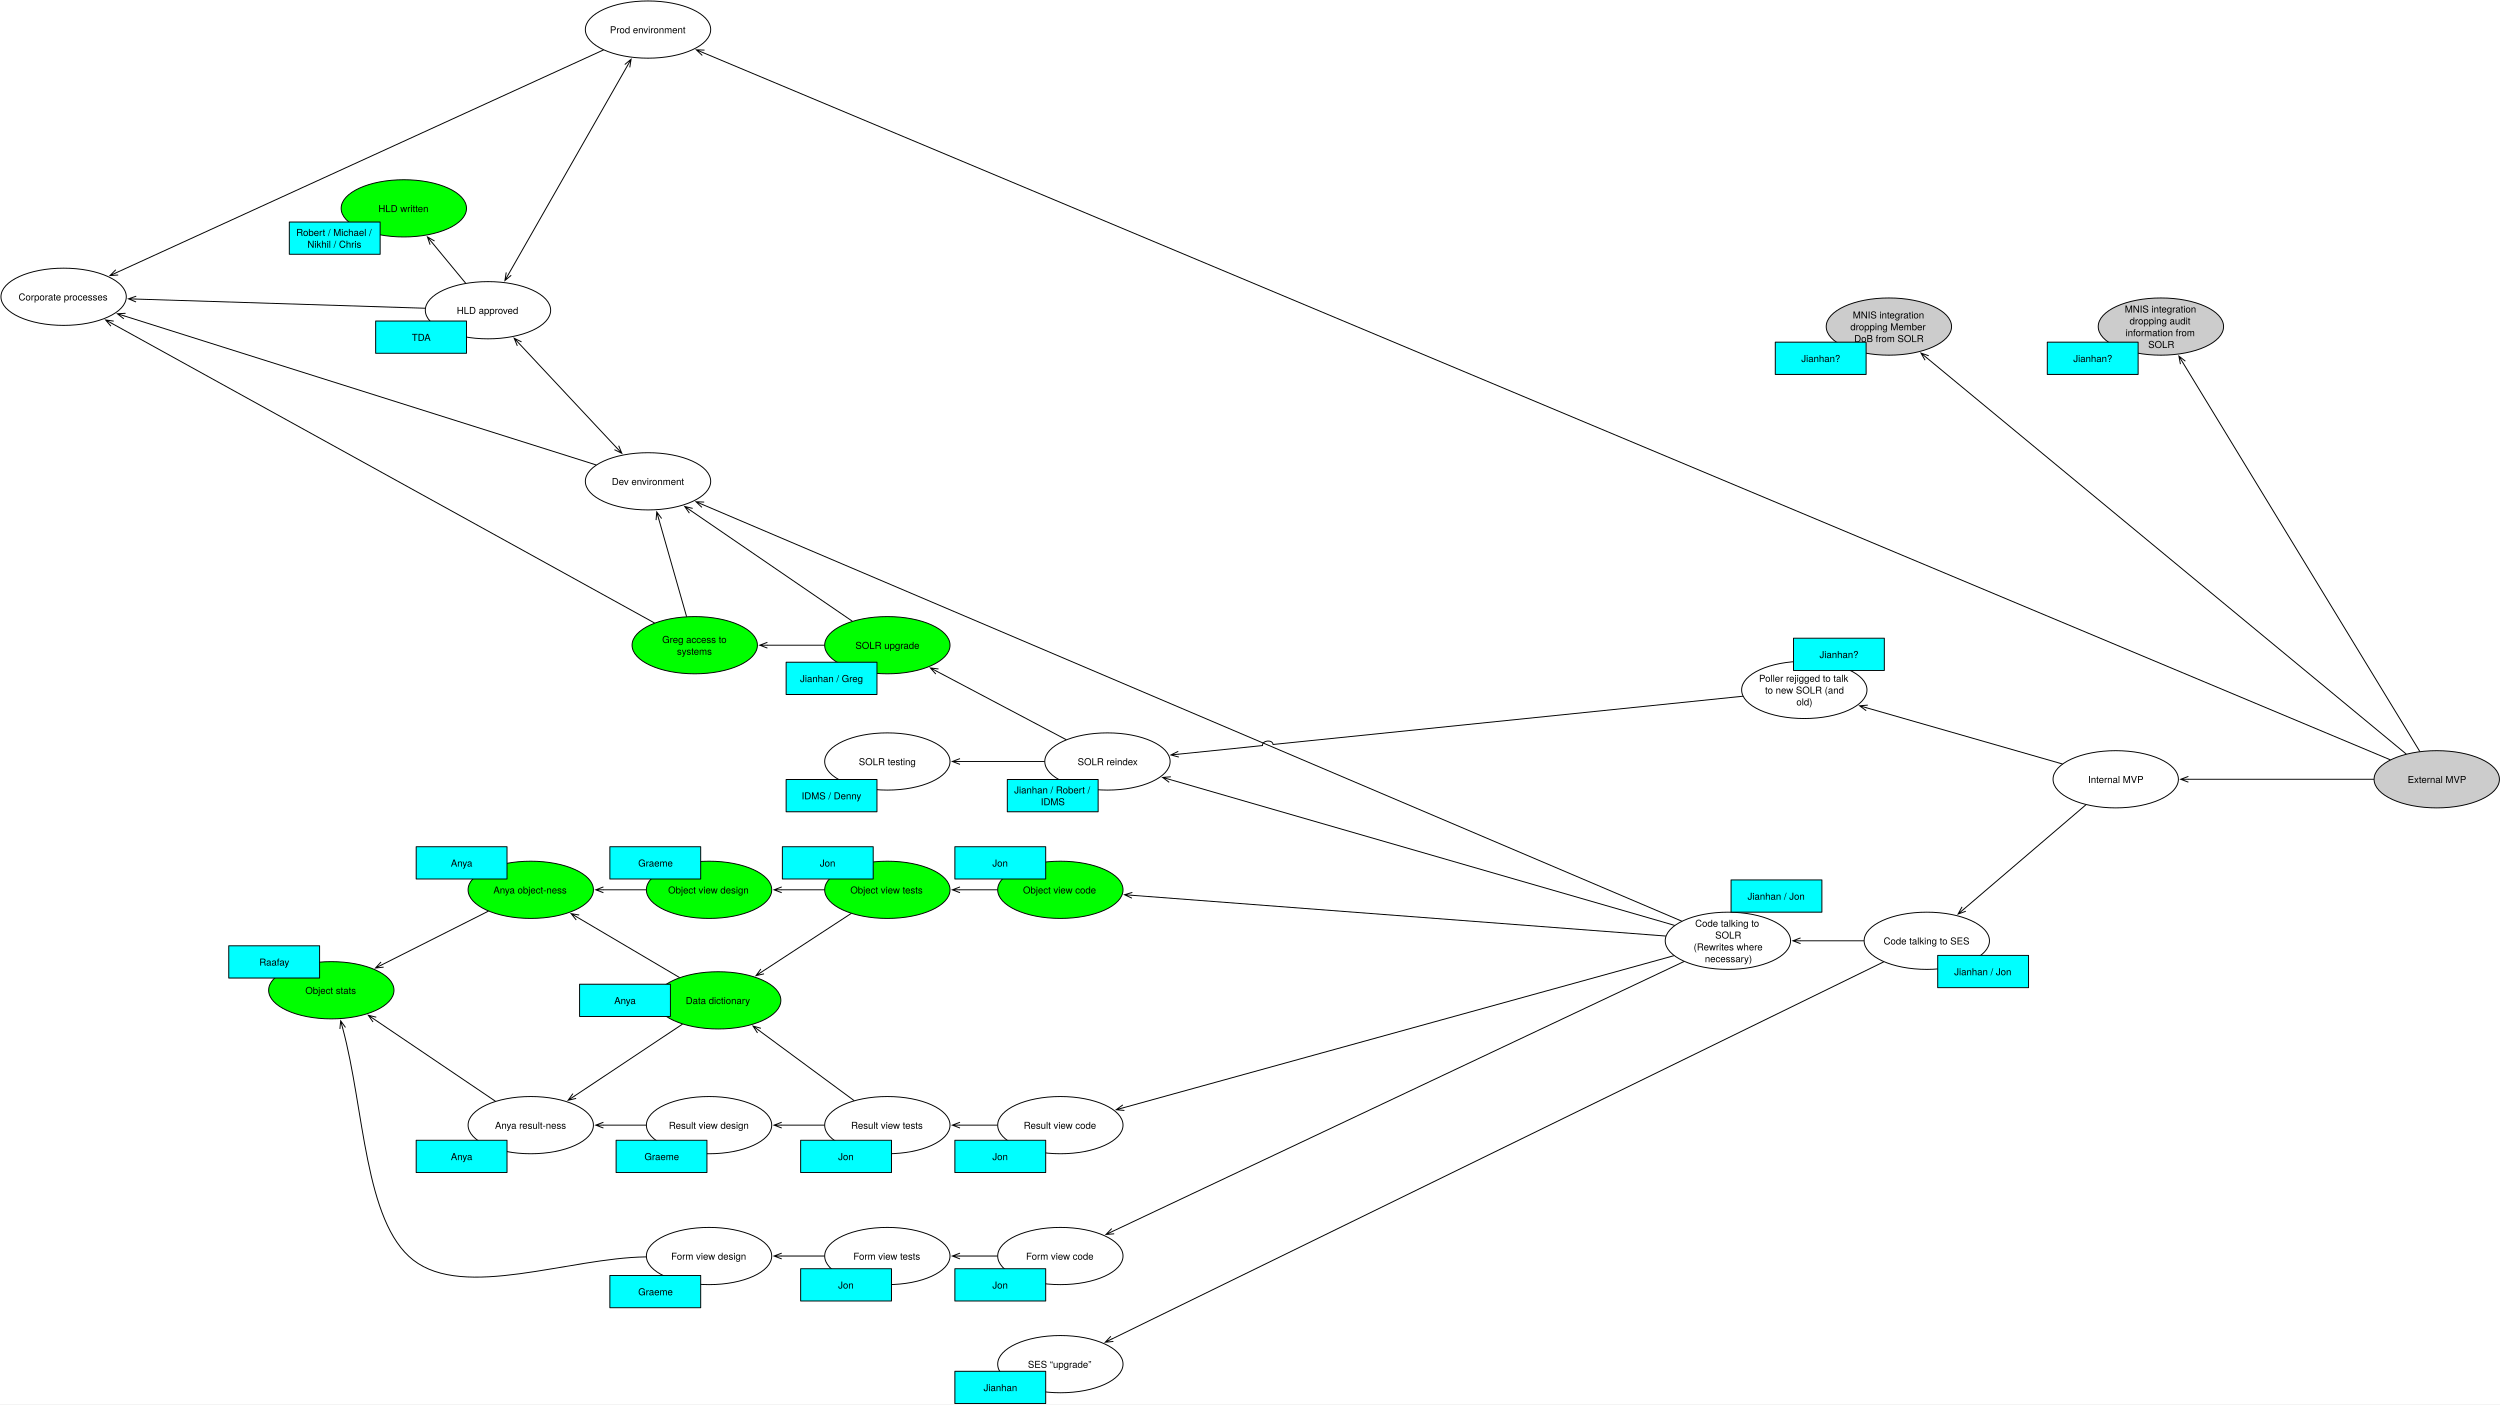
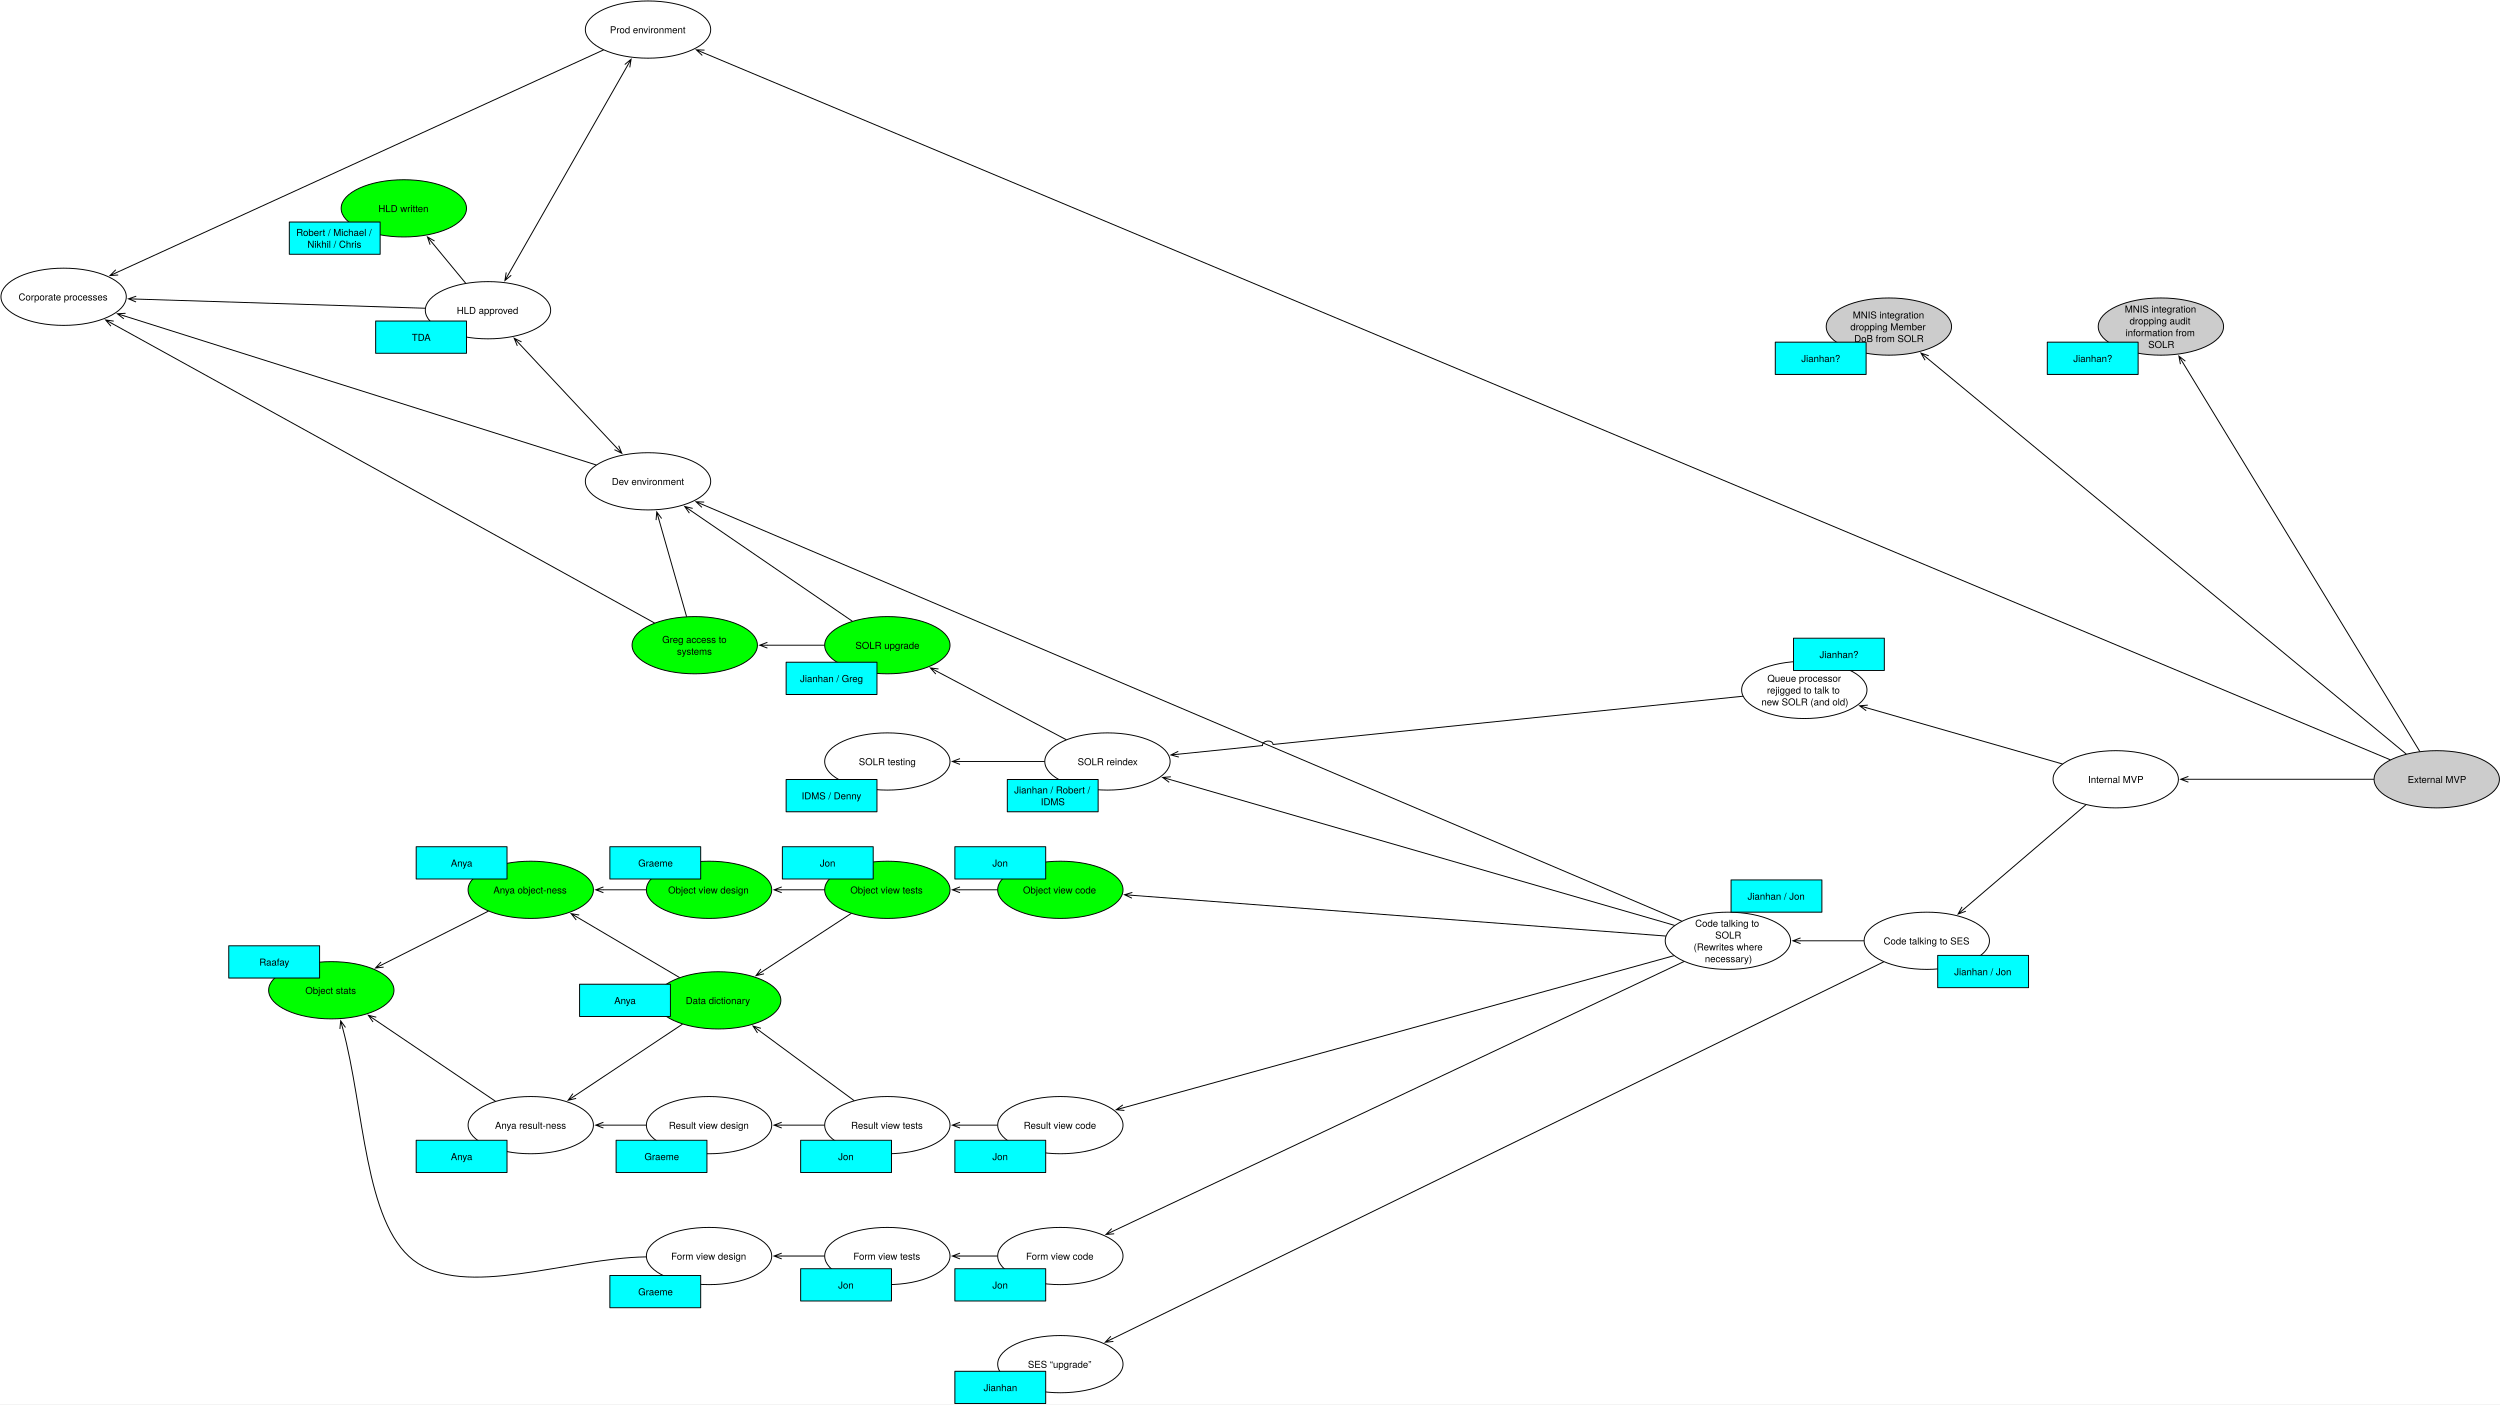
<svg xmlns="http://www.w3.org/2000/svg" version="1.1" viewBox="-69 -586 2601 1461" width="2601" height="1461">
  <defs>
    <marker orient="auto" overflow="visible" markerUnits="strokeWidth" id="StickArrow_Marker" stroke-linejoin="miter" stroke-miterlimit="10" viewBox="-1 -4 10 8" markerWidth="10" markerHeight="8" color="black">
      <g>
        <path d="M 8 0 L 0 0 M 0 -3 L 8 0 L 0 3" fill="none" stroke="currentColor" stroke-width="1" />
      </g>
    </marker>
    <marker orient="auto" overflow="visible" markerUnits="strokeWidth" id="StickArrow_Marker_2" stroke-linejoin="miter" stroke-miterlimit="10" viewBox="-9 -4 10 8" markerWidth="10" markerHeight="8" color="black">
      <g>
        <path d="M -8 0 L 0 0 M 0 3 L -8 0 L 0 -3" fill="none" stroke="currentColor" stroke-width="1" />
      </g>
    </marker>
  </defs>
  <g id="Canvas_1" stroke="none" fill="none" fill-opacity="1" stroke-opacity="1" stroke-dasharray="none">
    <rect fill="white" x="-69" y="-586" width="2601" height="1461" />
    <g id="Canvas_1_Layer_1">
      <g id="Graphic_6">
        <ellipse cx="668.697" cy="339.764" rx="65.197" ry="29.764" fill="lime" />
        <ellipse cx="668.697" cy="339.764" rx="65.197" ry="29.764" stroke="black" stroke-linecap="round" stroke-linejoin="round" stroke-width="1" />
        <text transform="translate(621.5394 333.6238)" fill="black">
          <tspan font-family="Helvetica Neue" font-size="10" fill="black" x="4.562" y="10">Object view design</tspan>
        </text>
      </g>
      <g id="Graphic_7">
        <ellipse cx="275.697" cy="444.264" rx="65.197" ry="29.764" fill="lime" />
        <ellipse cx="275.697" cy="444.264" rx="65.197" ry="29.764" stroke="black" stroke-linecap="round" stroke-linejoin="round" stroke-width="1" />
        <text transform="translate(228.5394 438.1238)" fill="black">
          <tspan font-family="Helvetica Neue" font-size="10" fill="black" x="20.112" y="10">Object stats</tspan>
        </text>
      </g>
      <g id="Graphic_8">
        <ellipse cx="483.197" cy="339.764" rx="65.197" ry="29.764" fill="lime" />
        <ellipse cx="483.197" cy="339.764" rx="65.197" ry="29.764" stroke="black" stroke-linecap="round" stroke-linejoin="round" stroke-width="1" />
        <text transform="translate(436.0394 333.6238)" fill="black">
          <tspan font-family="Helvetica Neue" font-size="10" fill="black" x="8.262" y="10">Anya object-ness</tspan>
        </text>
      </g>
      <g id="Graphic_9">
        <ellipse cx="1034.197" cy="339.764" rx="65.197" ry="29.764" fill="lime" />
        <ellipse cx="1034.197" cy="339.764" rx="65.197" ry="29.764" stroke="black" stroke-linecap="round" stroke-linejoin="round" stroke-width="1" />
        <text transform="translate(987.0394 333.6238)" fill="black">
          <tspan font-family="Helvetica Neue" font-size="10" fill="black" x="8.267" y="10">Object view code</tspan>
        </text>
      </g>
      <g id="Graphic_10">
        <ellipse cx="668.697" cy="584.597" rx="65.197" ry="29.764" fill="white" />
        <ellipse cx="668.697" cy="584.597" rx="65.197" ry="29.764" stroke="black" stroke-linecap="round" stroke-linejoin="round" stroke-width="1" />
        <text transform="translate(621.5394 578.4571)" fill="black">
          <tspan font-family="Helvetica Neue" font-size="10" fill="black" x="5.307" y="10">Result view design</tspan>
        </text>
      </g>
      <g id="Graphic_11">
        <ellipse cx="854.197" cy="85.264" rx="65.197" ry="29.764" fill="lime" />
        <ellipse cx="854.197" cy="85.264" rx="65.197" ry="29.764" stroke="black" stroke-linecap="round" stroke-linejoin="round" stroke-width="1" />
        <text transform="translate(807.0394 79.12378)" fill="black">
          <tspan font-family="Helvetica Neue" font-size="10" fill="black" x="13.907" y="10">SOLR upgrade</tspan>
        </text>
      </g>
      <g id="Graphic_12">
        <ellipse cx="1083.197" cy="206.25" rx="65.197" ry="29.764" fill="white" />
        <ellipse cx="1083.197" cy="206.25" rx="65.197" ry="29.764" stroke="black" stroke-linecap="round" stroke-linejoin="round" stroke-width="1" />
        <text transform="translate(1036.039 200.11)" fill="black">
          <tspan font-family="Helvetica Neue" font-size="10" fill="black" x="16.132" y="10">SOLR reindex</tspan>
        </text>
      </g>
      <g id="Graphic_13">
        <ellipse cx="854.197" cy="206.25" rx="65.197" ry="29.764" fill="white" />
        <ellipse cx="854.197" cy="206.25" rx="65.197" ry="29.764" stroke="black" stroke-linecap="round" stroke-linejoin="round" stroke-width="1" />
        <text transform="translate(807.0394 200.11)" fill="black">
          <tspan font-family="Helvetica Neue" font-size="10" fill="black" x="17.427" y="10">SOLR testing</tspan>
        </text>
      </g>
      <g id="Line_14">
        <line x1="438.962" y1="362.041" x2="328.774" y2="417.534" marker-end="url(#StickArrow_Marker)" stroke="black" stroke-linecap="round" stroke-linejoin="round" stroke-width="1" />
      </g>
      <g id="Line_15">
        <line x1="640.905" y1="479.593" x2="528.729" y2="554.281" marker-end="url(#StickArrow_Marker)" stroke="black" stroke-linecap="round" stroke-linejoin="round" stroke-width="1" />
      </g>
      <g id="Graphic_16">
        <ellipse cx="854.197" cy="339.764" rx="65.197" ry="29.764" fill="lime" />
        <ellipse cx="854.197" cy="339.764" rx="65.197" ry="29.764" stroke="black" stroke-linecap="round" stroke-linejoin="round" stroke-width="1" />
        <text transform="translate(807.0394 333.6238)" fill="black">
          <tspan font-family="Helvetica Neue" font-size="10" fill="black" x="8.637" y="10">Object view tests</tspan>
        </text>
      </g>
      <g id="Line_17">
        <line x1="788.5" y1="339.764" x2="744.294" y2="339.764" marker-end="url(#StickArrow_Marker)" stroke="black" stroke-linecap="round" stroke-linejoin="round" stroke-width="1" />
      </g>
      <g id="Line_18">
        <line x1="968.5" y1="339.764" x2="929.794" y2="339.764" marker-end="url(#StickArrow_Marker)" stroke="black" stroke-linecap="round" stroke-linejoin="round" stroke-width="1" />
      </g>
      <g id="Graphic_19">
        <ellipse cx="483.197" cy="584.597" rx="65.197" ry="29.764" fill="white" />
        <ellipse cx="483.197" cy="584.597" rx="65.197" ry="29.764" stroke="black" stroke-linecap="round" stroke-linejoin="round" stroke-width="1" />
        <text transform="translate(436.0394 578.4571)" fill="black">
          <tspan font-family="Helvetica Neue" font-size="10" fill="black" x="9.927" y="10">Anya result-ness</tspan>
        </text>
      </g>
      <g id="Line_20">
        <line x1="446.299" y1="559.643" x2="320.795" y2="474.764" marker-end="url(#StickArrow_Marker)" stroke="black" stroke-linecap="round" stroke-linejoin="round" stroke-width="1" />
      </g>
      <g id="Line_21">
        <line x1="603" y1="584.597" x2="558.794" y2="584.597" marker-end="url(#StickArrow_Marker)" stroke="black" stroke-linecap="round" stroke-linejoin="round" stroke-width="1" />
      </g>
      <g id="Graphic_22">
        <ellipse cx="854.197" cy="584.597" rx="65.197" ry="29.764" fill="white" />
        <ellipse cx="854.197" cy="584.597" rx="65.197" ry="29.764" stroke="black" stroke-linecap="round" stroke-linejoin="round" stroke-width="1" />
        <text transform="translate(807.0394 578.4571)" fill="black">
          <tspan font-family="Helvetica Neue" font-size="10" fill="black" x="9.382" y="10">Result view tests</tspan>
        </text>
      </g>
      <g id="Line_23">
        <line x1="788.5" y1="584.597" x2="744.294" y2="584.597" marker-end="url(#StickArrow_Marker)" stroke="black" stroke-linecap="round" stroke-linejoin="round" stroke-width="1" />
      </g>
      <g id="Line_24">
        <line x1="968.5" y1="584.597" x2="929.794" y2="584.597" marker-end="url(#StickArrow_Marker)" stroke="black" stroke-linecap="round" stroke-linejoin="round" stroke-width="1" />
      </g>
      <g id="Line_26">
        <line x1="1017.5" y1="206.25" x2="929.794" y2="206.25" marker-end="url(#StickArrow_Marker)" stroke="black" stroke-linecap="round" stroke-linejoin="round" stroke-width="1" />
      </g>
      <g id="Line_27">
        <line x1="1040.126" y1="183.495" x2="906.021" y2="112.644" marker-end="url(#StickArrow_Marker)" stroke="black" stroke-linecap="round" stroke-linejoin="round" stroke-width="1" />
      </g>
      <g id="Graphic_28">
        <ellipse cx="1728.697" cy="392.791" rx="65.197" ry="29.764" fill="white" />
        <ellipse cx="1728.697" cy="392.791" rx="65.197" ry="29.764" stroke="black" stroke-linecap="round" stroke-linejoin="round" stroke-width="1" />
        <text transform="translate(1681.539 368.2313)" fill="black">
          <tspan font-family="Helvetica Neue" font-size="10" fill="black" x="13.077" y="10">Code talking to </tspan>
          <tspan font-family="Helvetica Neue" font-size="10" fill="black" x="33.912" y="22.28">SOLR</tspan>
          <tspan font-family="Helvetica Neue" font-size="10" fill="black" x="11.522" y="34.56">(Rewrites where </tspan>
          <tspan font-family="Helvetica Neue" font-size="10" fill="black" x="23.177" y="46.84">necessary)</tspan>
        </text>
      </g>
      <g id="Line_29">
        <line x1="1673.117" y1="376.73" x2="1148.287" y2="225.06" marker-end="url(#StickArrow_Marker)" stroke="black" stroke-linecap="round" stroke-linejoin="round" stroke-width="1" />
      </g>
      <g id="Graphic_30">
        <ellipse cx="1034.197" cy="584.597" rx="65.197" ry="29.764" fill="white" />
        <ellipse cx="1034.197" cy="584.597" rx="65.197" ry="29.764" stroke="black" stroke-linecap="round" stroke-linejoin="round" stroke-width="1" />
        <text transform="translate(987.0394 578.4571)" fill="black">
          <tspan font-family="Helvetica Neue" font-size="10" fill="black" x="9.012" y="10">Result view code</tspan>
        </text>
      </g>
      <g id="Line_31">
        <line x1="1663.89" y1="387.843" x2="1108.875" y2="345.466" marker-end="url(#StickArrow_Marker)" stroke="black" stroke-linecap="round" stroke-linejoin="round" stroke-width="1" />
      </g>
      <g id="Line_32">
        <line x1="1672.418" y1="408.334" x2="1100.018" y2="566.419" marker-end="url(#StickArrow_Marker)" stroke="black" stroke-linecap="round" stroke-linejoin="round" stroke-width="1" />
      </g>
      <g id="Graphic_35">
        <ellipse cx="668.697" cy="720.764" rx="65.197" ry="29.764" fill="white" />
        <ellipse cx="668.697" cy="720.764" rx="65.197" ry="29.764" stroke="black" stroke-linecap="round" stroke-linejoin="round" stroke-width="1" />
        <text transform="translate(621.5394 714.6238)" fill="black">
          <tspan font-family="Helvetica Neue" font-size="10" fill="black" x="7.712" y="10">Form view design</tspan>
        </text>
      </g>
      <g id="Graphic_34">
        <ellipse cx="854.197" cy="720.764" rx="65.197" ry="29.764" fill="white" />
        <ellipse cx="854.197" cy="720.764" rx="65.197" ry="29.764" stroke="black" stroke-linecap="round" stroke-linejoin="round" stroke-width="1" />
        <text transform="translate(807.0394 714.6238)" fill="black">
          <tspan font-family="Helvetica Neue" font-size="10" fill="black" x="11.787" y="10">Form view tests</tspan>
        </text>
      </g>
      <g id="Graphic_33">
        <ellipse cx="1034.197" cy="720.764" rx="65.197" ry="29.764" fill="white" />
        <ellipse cx="1034.197" cy="720.764" rx="65.197" ry="29.764" stroke="black" stroke-linecap="round" stroke-linejoin="round" stroke-width="1" />
        <text transform="translate(987.0394 714.6238)" fill="black">
          <tspan font-family="Helvetica Neue" font-size="10" fill="black" x="11.417" y="10">Form view code</tspan>
        </text>
      </g>
      <g id="Line_36">
        <line x1="968.5" y1="720.764" x2="929.794" y2="720.764" marker-end="url(#StickArrow_Marker)" stroke="black" stroke-linecap="round" stroke-linejoin="round" stroke-width="1" />
      </g>
      <g id="Line_37">
        <line x1="788.5" y1="720.764" x2="744.294" y2="720.764" marker-end="url(#StickArrow_Marker)" stroke="black" stroke-linecap="round" stroke-linejoin="round" stroke-width="1" />
      </g>
      <g id="Line_38">
        <line x1="1682.93" y1="414.404" x2="1088.915" y2="694.923" marker-end="url(#StickArrow_Marker)" stroke="black" stroke-linecap="round" stroke-linejoin="round" stroke-width="1" />
      </g>
      <g id="Line_39">
        <line x1="1680.542" y1="372.302" x2="662.461" y2="-60.871" marker-end="url(#StickArrow_Marker)" stroke="black" stroke-linecap="round" stroke-linejoin="round" stroke-width="1" />
      </g>
      <g id="Graphic_40">
        <ellipse cx="1034.197" cy="833.264" rx="65.197" ry="29.764" fill="white" />
        <ellipse cx="1034.197" cy="833.264" rx="65.197" ry="29.764" stroke="black" stroke-linecap="round" stroke-linejoin="round" stroke-width="1" />
        <text transform="translate(987.0394 827.1238)" fill="black">
          <tspan font-family="Helvetica Neue" font-size="10" fill="black" x="13.357" y="10">SES “upgrade”</tspan>
        </text>
      </g>
      <g id="Graphic_41">
        <ellipse cx="1935.644" cy="392.791" rx="65.197" ry="29.764" fill="white" />
        <ellipse cx="1935.644" cy="392.791" rx="65.197" ry="29.764" stroke="black" stroke-linecap="round" stroke-linejoin="round" stroke-width="1" />
        <text transform="translate(1888.486 386.6513)" fill="black">
          <tspan font-family="Helvetica Neue" font-size="10" fill="black" x="2.152" y="10">Code talking to SES</tspan>
        </text>
      </g>
      <g id="Line_42">
        <line x1="1869.947" y1="392.791" x2="1804.294" y2="392.791" marker-end="url(#StickArrow_Marker)" stroke="black" stroke-linecap="round" stroke-linejoin="round" stroke-width="1" />
      </g>
      <g id="Line_43">
        <line x1="1890.685" y1="414.76" x2="1088.051" y2="806.949" marker-end="url(#StickArrow_Marker)" stroke="black" stroke-linecap="round" stroke-linejoin="round" stroke-width="1" />
      </g>
      <g id="Graphic_44">
        <ellipse cx="438.697" cy="-263.236" rx="65.197" ry="29.764" fill="white" />
        <ellipse cx="438.697" cy="-263.236" rx="65.197" ry="29.764" stroke="black" stroke-linecap="round" stroke-linejoin="round" stroke-width="1" />
        <text transform="translate(391.5394 -269.3762)" fill="black">
          <tspan font-family="Helvetica Neue" font-size="10" fill="black" x="14.647" y="10">HLD approved</tspan>
        </text>
      </g>
      <g id="Line_46">
        <line x1="2417.709" y1="204.441" x2="662.815" y2="-531.087" marker-end="url(#StickArrow_Marker)" stroke="black" stroke-linecap="round" stroke-linejoin="round" stroke-width="1" />
      </g>
      <g id="Graphic_47">
        <ellipse cx="-2.803" cy="-277.236" rx="65.197" ry="29.764" fill="white" />
        <ellipse cx="-2.803" cy="-277.236" rx="65.197" ry="29.764" stroke="black" stroke-linecap="round" stroke-linejoin="round" stroke-width="1" />
        <text transform="translate(-49.96063 -283.3762)" fill="black">
          <tspan font-family="Helvetica Neue" font-size="10" fill="black" x=".212" y="10">Corporate processes</tspan>
        </text>
      </g>
      <g id="Line_48">
        <line x1="415.37" y1="-291.478" x2="380.775" y2="-333.361" marker-end="url(#StickArrow_Marker)" stroke="black" stroke-linecap="round" stroke-linejoin="round" stroke-width="1" />
      </g>
      <g id="Graphic_50">
        <ellipse cx="1808.197" cy="131.791" rx="65.197" ry="29.764" fill="white" />
        <ellipse cx="1808.197" cy="131.791" rx="65.197" ry="29.764" stroke="black" stroke-linecap="round" stroke-linejoin="round" stroke-width="1" />
        <text transform="translate(1761.039 113.3713)" fill="black">
-           <tspan font-family="Helvetica Neue" font-size="10" fill="black" x=".027" y="10">Poller rejigged to talk </tspan>
-           <tspan font-family="Helvetica Neue" font-size="10" fill="black" x="6.317" y="22.28">to new SOLR (and </tspan>
-           <tspan font-family="Helvetica Neue" font-size="10" fill="black" x="38.917" y="34.56">old)</tspan>
+           <tspan font-family="Helvetica Neue" font-size="10" fill="black" x="8.722" y="10">Queue processor  </tspan>
+           <tspan font-family="Helvetica Neue" font-size="10" fill="black" x="8.262" y="22.28">rejigged to talk to </tspan>
+           <tspan font-family="Helvetica Neue" font-size="10" fill="black" x="2.522" y="34.56">new SOLR (and old)</tspan>
        </text>
      </g>
      <g id="Line_51">
        <path d="M 1744.084 138.376 L 1255.479 188.556 C 1254.917 183.085 1243.974 184.209 1244.536 189.68 L 1157.158 198.654" marker-end="url(#StickArrow_Marker)" stroke="black" stroke-linecap="round" stroke-linejoin="round" stroke-width="1" />
      </g>
      <g id="Graphic_52">
        <ellipse cx="2132.197" cy="224.764" rx="65.197" ry="29.764" fill="white" />
        <ellipse cx="2132.197" cy="224.764" rx="65.197" ry="29.764" stroke="black" stroke-linecap="round" stroke-linejoin="round" stroke-width="1" />
        <text transform="translate(2085.039 218.6238)" fill="black">
          <tspan font-family="Helvetica Neue" font-size="10" fill="black" x="18.452" y="10">Internal MVP</tspan>
        </text>
      </g>
      <g id="Line_53">
        <line x1="2101.097" y1="251.35" x2="1974.269" y2="359.772" marker-end="url(#StickArrow_Marker)" stroke="black" stroke-linecap="round" stroke-linejoin="round" stroke-width="1" />
      </g>
      <g id="Line_54">
        <line x1="2076.506" y1="208.783" x2="1873.404" y2="150.503" marker-end="url(#StickArrow_Marker)" stroke="black" stroke-linecap="round" stroke-linejoin="round" stroke-width="1" />
      </g>
      <g id="Graphic_72">
        <ellipse cx="2466.197" cy="224.764" rx="65.197" ry="29.764" fill="#ccc" />
        <ellipse cx="2466.197" cy="224.764" rx="65.197" ry="29.764" stroke="black" stroke-linecap="round" stroke-linejoin="round" stroke-width="1" />
        <text transform="translate(2419.039 218.6238)" fill="black">
          <tspan font-family="Helvetica Neue" font-size="10" fill="black" x="16.882" y="10">External MVP</tspan>
        </text>
      </g>
      <g id="Line_73">
        <line x1="2400.5" y1="224.764" x2="2207.794" y2="224.764" marker-end="url(#StickArrow_Marker)" stroke="black" stroke-linecap="round" stroke-linejoin="round" stroke-width="1" />
      </g>
      <g id="Line_74">
        <path d="M 603.029 721.668 C 522.361 722.779 414.033 766.236 361 725 C 309.943 685.3 310.108 567.076 287.529 483.737" marker-end="url(#StickArrow_Marker)" stroke="black" stroke-linecap="round" stroke-linejoin="round" stroke-width="1" />
      </g>
      <g id="Line_75">
        <line x1="816.432" y1="364.44" x2="724.25" y2="424.672" marker-end="url(#StickArrow_Marker)" stroke="black" stroke-linecap="round" stroke-linejoin="round" stroke-width="1" />
      </g>
      <g id="Line_76">
        <line x1="819.478" y1="558.985" x2="720.883" y2="486.253" marker-end="url(#StickArrow_Marker)" stroke="black" stroke-linecap="round" stroke-linejoin="round" stroke-width="1" />
      </g>
      <g id="Graphic_77">
        <ellipse cx="1896.197" cy="-246.236" rx="65.197" ry="29.764" fill="#ccc" />
        <ellipse cx="1896.197" cy="-246.236" rx="65.197" ry="29.764" stroke="black" stroke-linecap="round" stroke-linejoin="round" stroke-width="1" />
        <text transform="translate(1849.039 -264.6562)" fill="black">
          <tspan font-family="Helvetica Neue" font-size="10" fill="black" x="9.562" y="10">MNIS integration </tspan>
          <tspan font-family="Helvetica Neue" font-size="10" fill="black" x="7.047" y="22.28">dropping Member </tspan>
          <tspan font-family="Helvetica Neue" font-size="10" fill="black" x="11.127" y="34.56">DoB from SOLR</tspan>
        </text>
      </g>
      <g id="Line_78">
        <line x1="2434.275" y1="198.386" x2="1935.75" y2="-213.553" marker-end="url(#StickArrow_Marker)" stroke="black" stroke-linecap="round" stroke-linejoin="round" stroke-width="1" />
      </g>
      <g id="Line_84">
        <line x1="817.611" y1="60.212" x2="649.951" y2="-54.591" marker-end="url(#StickArrow_Marker)" stroke="black" stroke-linecap="round" stroke-linejoin="round" stroke-width="1" />
      </g>
      <g id="Graphic_85">
        <ellipse cx="605.197" cy="-85.236" rx="65.197" ry="29.764" fill="white" />
        <ellipse cx="605.197" cy="-85.236" rx="65.197" ry="29.764" stroke="black" stroke-linecap="round" stroke-linejoin="round" stroke-width="1" />
        <text transform="translate(558.0394 -91.37622)" fill="black">
          <tspan font-family="Helvetica Neue" font-size="10" fill="black" x="9.457" y="10">Dev environment</tspan>
        </text>
      </g>
      <g id="Line_86">
        <line x1="471.412" y1="-228.261" x2="572.481" y2="-120.211" marker-end="url(#StickArrow_Marker)" marker-start="url(#StickArrow_Marker_2)" stroke="black" stroke-linecap="round" stroke-linejoin="round" stroke-width="1" />
      </g>
      <g id="Graphic_87">
        <ellipse cx="678.197" cy="454.764" rx="65.197" ry="29.764" fill="lime" />
        <ellipse cx="678.197" cy="454.764" rx="65.197" ry="29.764" stroke="black" stroke-linecap="round" stroke-linejoin="round" stroke-width="1" />
        <text transform="translate(631.0394 448.6238)" fill="black">
          <tspan font-family="Helvetica Neue" font-size="10" fill="black" x="13.357" y="10">Data dictionary</tspan>
        </text>
      </g>
      <g id="Line_88">
        <line x1="603" y1="339.764" x2="558.794" y2="339.764" marker-end="url(#StickArrow_Marker)" stroke="black" stroke-linecap="round" stroke-linejoin="round" stroke-width="1" />
      </g>
      <g id="Line_90">
        <line x1="637.853" y1="430.971" x2="532.068" y2="368.585" marker-end="url(#StickArrow_Marker)" stroke="black" stroke-linecap="round" stroke-linejoin="round" stroke-width="1" />
      </g>
      <g id="Graphic_91">
        <ellipse cx="351.144" cy="-369.236" rx="65.197" ry="29.764" fill="lime" />
        <ellipse cx="351.144" cy="-369.236" rx="65.197" ry="29.764" stroke="black" stroke-linecap="round" stroke-linejoin="round" stroke-width="1" />
        <text transform="translate(303.9862 -375.3762)" fill="black">
          <tspan font-family="Helvetica Neue" font-size="10" fill="black" x="20.677" y="10">HLD written</tspan>
        </text>
      </g>
      <g id="Line_92">
        <line x1="373.156" y1="-265.315" x2="72.633" y2="-274.844" marker-end="url(#StickArrow_Marker)" stroke="black" stroke-linecap="round" stroke-linejoin="round" stroke-width="1" />
      </g>
      <g id="Graphic_94">
        <ellipse cx="653.803" cy="85.264" rx="65.197" ry="29.764" fill="lime" />
        <ellipse cx="653.803" cy="85.264" rx="65.197" ry="29.764" stroke="black" stroke-linecap="round" stroke-linejoin="round" stroke-width="1" />
        <text transform="translate(606.6457 72.98378)" fill="black">
          <tspan font-family="Helvetica Neue" font-size="10" fill="black" x="13.267" y="10">Greg access to </tspan>
          <tspan font-family="Helvetica Neue" font-size="10" fill="black" x="28.632" y="22.28">systems</tspan>
        </text>
      </g>
      <g id="Line_95">
        <line x1="611.815" y1="62.083" x2="47.852" y2="-249.271" marker-end="url(#StickArrow_Marker)" stroke="black" stroke-linecap="round" stroke-linejoin="round" stroke-width="1" />
      </g>
      <g id="Line_96">
        <line x1="788.5" y1="85.264" x2="729.4" y2="85.264" marker-end="url(#StickArrow_Marker)" stroke="black" stroke-linecap="round" stroke-linejoin="round" stroke-width="1" />
      </g>
      <g id="Line_97">
        <line x1="645.251" y1="55.267" x2="616.463" y2="-45.718" marker-end="url(#StickArrow_Marker)" stroke="black" stroke-linecap="round" stroke-linejoin="round" stroke-width="1" />
      </g>
      <g id="Graphic_98">
        <rect x="232" y="-355" width="94.5" height="33.555" fill="aqua" />
        <rect x="232" y="-355" width="94.5" height="33.555" stroke="black" stroke-linecap="round" stroke-linejoin="round" stroke-width="1" />
        <text transform="translate(237 -350.5024)" fill="black">
          <tspan font-family="Helvetica Neue" font-size="10" fill="black" x="2.155" y="10">Robert / Michael / </tspan>
          <tspan font-family="Helvetica Neue" font-size="10" fill="black" x="13.825" y="22.28">Nikhil / Chris</tspan>
        </text>
      </g>
      <g id="Graphic_101">
        <ellipse cx="605.197" cy="-555.236" rx="65.197" ry="29.764" fill="white" />
        <ellipse cx="605.197" cy="-555.236" rx="65.197" ry="29.764" stroke="black" stroke-linecap="round" stroke-linejoin="round" stroke-width="1" />
        <text transform="translate(558.0394 -561.3762)" fill="black">
          <tspan font-family="Helvetica Neue" font-size="10" fill="black" x="7.512" y="10">Prod environment</tspan>
        </text>
      </g>
      <g id="Line_102">
        <line x1="460.275" y1="-301.079" x2="583.619" y2="-517.393" marker-end="url(#StickArrow_Marker)" marker-start="url(#StickArrow_Marker_2)" stroke="black" stroke-linecap="round" stroke-linejoin="round" stroke-width="1" />
      </g>
      <g id="Line_105">
        <line x1="558.677" y1="-533.966" x2="52.72" y2="-302.623" marker-end="url(#StickArrow_Marker)" stroke="black" stroke-linecap="round" stroke-linejoin="round" stroke-width="1" />
      </g>
      <g id="Line_106">
        <line x1="551.092" y1="-102.322" x2="60.742" y2="-257.169" marker-end="url(#StickArrow_Marker)" stroke="black" stroke-linecap="round" stroke-linejoin="round" stroke-width="1" />
      </g>
      <g id="Graphic_108">
        <rect x="321.841" y="-252" width="94.5" height="33.555" fill="aqua" />
        <rect x="321.841" y="-252" width="94.5" height="33.555" stroke="black" stroke-linecap="round" stroke-linejoin="round" stroke-width="1" />
        <text transform="translate(326.8406 -241.3624)" fill="black">
          <tspan font-family="Helvetica Neue" font-size="10" fill="black" x="32.62" y="10">TDA</tspan>
        </text>
      </g>
      <g id="Graphic_109">
        <rect x="748.894" y="103" width="94.5" height="33.555" fill="aqua" />
        <rect x="748.894" y="103" width="94.5" height="33.555" stroke="black" stroke-linecap="round" stroke-linejoin="round" stroke-width="1" />
        <text transform="translate(753.8937 113.6376)" fill="black">
          <tspan font-family="Helvetica Neue" font-size="10" fill="black" x="9.465" y="10">Jianhan / Greg</tspan>
        </text>
      </g>
      <g id="Graphic_110">
        <rect x="748.894" y="225" width="94.5" height="33.555" fill="aqua" />
        <rect x="748.894" y="225" width="94.5" height="33.555" stroke="black" stroke-linecap="round" stroke-linejoin="round" stroke-width="1" />
        <text transform="translate(753.8937 235.6376)" fill="black">
          <tspan font-family="Helvetica Neue" font-size="10" fill="black" x="11.13" y="10">IDMS / Denny</tspan>
        </text>
      </g>
      <g id="Graphic_111">
        <rect x="979" y="225" width="94.5" height="33.555" fill="aqua" />
        <rect x="979" y="225" width="94.5" height="33.555" stroke="black" stroke-linecap="round" stroke-linejoin="round" stroke-width="1" />
        <text transform="translate(984 229.4976)" fill="black">
          <tspan font-family="Helvetica Neue" font-size="10" fill="black" x="2.15" y="10">Jianhan / Robert / </tspan>
          <tspan font-family="Helvetica Neue" font-size="10" fill="black" x="29.84" y="22.28">IDMS</tspan>
        </text>
      </g>
      <g id="Graphic_112">
        <rect x="1778" y="-230" width="94.5" height="33.555" fill="aqua" />
        <rect x="1778" y="-230" width="94.5" height="33.555" stroke="black" stroke-linecap="round" stroke-linejoin="round" stroke-width="1" />
        <text transform="translate(1783 -219.3624)" fill="black">
          <tspan font-family="Helvetica Neue" font-size="10" fill="black" x="22.055" y="10">Jianhan?</tspan>
        </text>
      </g>
      <g id="Graphic_113">
        <rect x="924.447" y="294.945" width="94.5" height="33.555" fill="aqua" />
        <rect x="924.447" y="294.945" width="94.5" height="33.555" stroke="black" stroke-linecap="round" stroke-linejoin="round" stroke-width="1" />
        <text transform="translate(929.4469 305.5824)" fill="black">
          <tspan font-family="Helvetica Neue" font-size="10" fill="black" x="34.005" y="10">Jon</tspan>
        </text>
      </g>
      <g id="Graphic_114">
        <rect x="744.973" y="294.945" width="94.5" height="33.555" fill="aqua" />
        <rect x="744.973" y="294.945" width="94.5" height="33.555" stroke="black" stroke-linecap="round" stroke-linejoin="round" stroke-width="1" />
        <text transform="translate(749.9734 305.5824)" fill="black">
          <tspan font-family="Helvetica Neue" font-size="10" fill="black" x="34.005" y="10">Jon</tspan>
        </text>
      </g>
      <g id="Graphic_115">
        <rect x="565.5" y="294.945" width="94.5" height="33.555" fill="aqua" />
        <rect x="565.5" y="294.945" width="94.5" height="33.555" stroke="black" stroke-linecap="round" stroke-linejoin="round" stroke-width="1" />
        <text transform="translate(570.5 305.5824)" fill="black">
          <tspan font-family="Helvetica Neue" font-size="10" fill="black" x="24.47" y="10">Graeme</tspan>
        </text>
      </g>
      <g id="Graphic_116">
        <rect x="364" y="294.945" width="94.5" height="33.555" fill="aqua" />
        <rect x="364" y="294.945" width="94.5" height="33.555" stroke="black" stroke-linecap="round" stroke-linejoin="round" stroke-width="1" />
        <text transform="translate(369 305.5824)" fill="black">
          <tspan font-family="Helvetica Neue" font-size="10" fill="black" x="31.045" y="10">Anya</tspan>
        </text>
      </g>
      <g id="Graphic_117">
        <rect x="534" y="437.986" width="94.5" height="33.555" fill="aqua" />
        <rect x="534" y="437.986" width="94.5" height="33.555" stroke="black" stroke-linecap="round" stroke-linejoin="round" stroke-width="1" />
        <text transform="translate(539 448.6238)" fill="black">
          <tspan font-family="Helvetica Neue" font-size="10" fill="black" x="31.045" y="10">Anya</tspan>
        </text>
      </g>
      <g id="Graphic_118">
        <rect x="364" y="600.333" width="94.5" height="33.555" fill="aqua" />
        <rect x="364" y="600.333" width="94.5" height="33.555" stroke="black" stroke-linecap="round" stroke-linejoin="round" stroke-width="1" />
        <text transform="translate(369 610.9709)" fill="black">
          <tspan font-family="Helvetica Neue" font-size="10" fill="black" x="31.045" y="10">Anya</tspan>
        </text>
      </g>
      <g id="Graphic_119">
        <rect x="169" y="398" width="94.5" height="33.555" fill="aqua" />
        <rect x="169" y="398" width="94.5" height="33.555" stroke="black" stroke-linecap="round" stroke-linejoin="round" stroke-width="1" />
        <text transform="translate(174 408.6376)" fill="black">
          <tspan font-family="Helvetica Neue" font-size="10" fill="black" x="26.79" y="10">Raafay</tspan>
        </text>
      </g>
      <g id="Graphic_120">
        <rect x="572" y="600.333" width="94.5" height="33.555" fill="aqua" />
        <rect x="572" y="600.333" width="94.5" height="33.555" stroke="black" stroke-linecap="round" stroke-linejoin="round" stroke-width="1" />
        <text transform="translate(577 610.9709)" fill="black">
          <tspan font-family="Helvetica Neue" font-size="10" fill="black" x="24.47" y="10">Graeme</tspan>
        </text>
      </g>
      <g id="Graphic_121">
        <rect x="764" y="600.333" width="94.5" height="33.555" fill="aqua" />
        <rect x="764" y="600.333" width="94.5" height="33.555" stroke="black" stroke-linecap="round" stroke-linejoin="round" stroke-width="1" />
        <text transform="translate(769 610.9709)" fill="black">
          <tspan font-family="Helvetica Neue" font-size="10" fill="black" x="34.005" y="10">Jon</tspan>
        </text>
      </g>
      <g id="Graphic_122">
        <rect x="924.447" y="600.333" width="94.5" height="33.555" fill="aqua" />
        <rect x="924.447" y="600.333" width="94.5" height="33.555" stroke="black" stroke-linecap="round" stroke-linejoin="round" stroke-width="1" />
        <text transform="translate(929.4469 610.9709)" fill="black">
          <tspan font-family="Helvetica Neue" font-size="10" fill="black" x="34.005" y="10">Jon</tspan>
        </text>
      </g>
      <g id="Graphic_123">
        <rect x="565.5" y="741" width="94.5" height="33.555" fill="aqua" />
        <rect x="565.5" y="741" width="94.5" height="33.555" stroke="black" stroke-linecap="round" stroke-linejoin="round" stroke-width="1" />
        <text transform="translate(570.5 751.6376)" fill="black">
          <tspan font-family="Helvetica Neue" font-size="10" fill="black" x="24.47" y="10">Graeme</tspan>
        </text>
      </g>
      <g id="Graphic_125">
        <rect x="764" y="734" width="94.5" height="33.555" fill="aqua" />
        <rect x="764" y="734" width="94.5" height="33.555" stroke="black" stroke-linecap="round" stroke-linejoin="round" stroke-width="1" />
        <text transform="translate(769 744.6376)" fill="black">
          <tspan font-family="Helvetica Neue" font-size="10" fill="black" x="34.005" y="10">Jon</tspan>
        </text>
      </g>
      <g id="Graphic_124">
        <rect x="924.447" y="734" width="94.5" height="33.555" fill="aqua" />
        <rect x="924.447" y="734" width="94.5" height="33.555" stroke="black" stroke-linecap="round" stroke-linejoin="round" stroke-width="1" />
        <text transform="translate(929.4469 744.6376)" fill="black">
          <tspan font-family="Helvetica Neue" font-size="10" fill="black" x="34.005" y="10">Jon</tspan>
        </text>
      </g>
      <g id="Graphic_126">
        <rect x="924.447" y="840.694" width="94.5" height="33.555" fill="aqua" />
        <rect x="924.447" y="840.694" width="94.5" height="33.555" stroke="black" stroke-linecap="round" stroke-linejoin="round" stroke-width="1" />
        <text transform="translate(929.4469 851.3318)" fill="black">
          <tspan font-family="Helvetica Neue" font-size="10" fill="black" x="24.835" y="10">Jianhan</tspan>
        </text>
      </g>
      <g id="Graphic_127">
        <rect x="1732" y="329.472" width="94.5" height="33.555" fill="aqua" />
        <rect x="1732" y="329.472" width="94.5" height="33.555" stroke="black" stroke-linecap="round" stroke-linejoin="round" stroke-width="1" />
        <text transform="translate(1737 340.11)" fill="black">
          <tspan font-family="Helvetica Neue" font-size="10" fill="black" x="12.145" y="10">Jianhan / Jon</tspan>
        </text>
      </g>
      <g id="Graphic_128">
        <rect x="1947" y="408" width="94.5" height="33.555" fill="aqua" />
        <rect x="1947" y="408" width="94.5" height="33.555" stroke="black" stroke-linecap="round" stroke-linejoin="round" stroke-width="1" />
        <text transform="translate(1952 418.6376)" fill="black">
          <tspan font-family="Helvetica Neue" font-size="10" fill="black" x="12.145" y="10">Jianhan / Jon</tspan>
        </text>
      </g>
      <g id="Graphic_129">
        <rect x="1796.947" y="78" width="94.5" height="33.555" fill="aqua" />
        <rect x="1796.947" y="78" width="94.5" height="33.555" stroke="black" stroke-linecap="round" stroke-linejoin="round" stroke-width="1" />
        <text transform="translate(1801.947 88.63756)" fill="black">
          <tspan font-family="Helvetica Neue" font-size="10" fill="black" x="22.055" y="10">Jianhan?</tspan>
        </text>
      </g>
      <g id="Graphic_131">
        <ellipse cx="2179.197" cy="-246.236" rx="65.197" ry="29.764" fill="#ccc" />
        <ellipse cx="2179.197" cy="-246.236" rx="65.197" ry="29.764" stroke="black" stroke-linecap="round" stroke-linejoin="round" stroke-width="1" />
        <text transform="translate(2132.039 -270.7962)" fill="black">
          <tspan font-family="Helvetica Neue" font-size="10" fill="black" x="9.562" y="10">MNIS integration </tspan>
          <tspan font-family="Helvetica Neue" font-size="10" fill="black" x="14.552" y="22.28">dropping audit </tspan>
          <tspan font-family="Helvetica Neue" font-size="10" fill="black" x="10.387" y="34.56">information from </tspan>
          <tspan font-family="Helvetica Neue" font-size="10" fill="black" x="33.912" y="46.84">SOLR</tspan>
        </text>
      </g>
      <g id="Graphic_130">
        <rect x="2061" y="-230" width="94.5" height="33.555" fill="aqua" />
        <rect x="2061" y="-230" width="94.5" height="33.555" stroke="black" stroke-linecap="round" stroke-linejoin="round" stroke-width="1" />
        <text transform="translate(2066 -219.3624)" fill="black">
          <tspan font-family="Helvetica Neue" font-size="10" fill="black" x="22.055" y="10">Jianhan?</tspan>
        </text>
      </g>
      <g id="Line_132">
        <line x1="2448.461" y1="195.657" x2="2202.084" y2="-208.675" marker-end="url(#StickArrow_Marker)" stroke="black" stroke-linecap="round" stroke-linejoin="round" stroke-width="1" />
      </g>
    </g>
  </g>
</svg>
